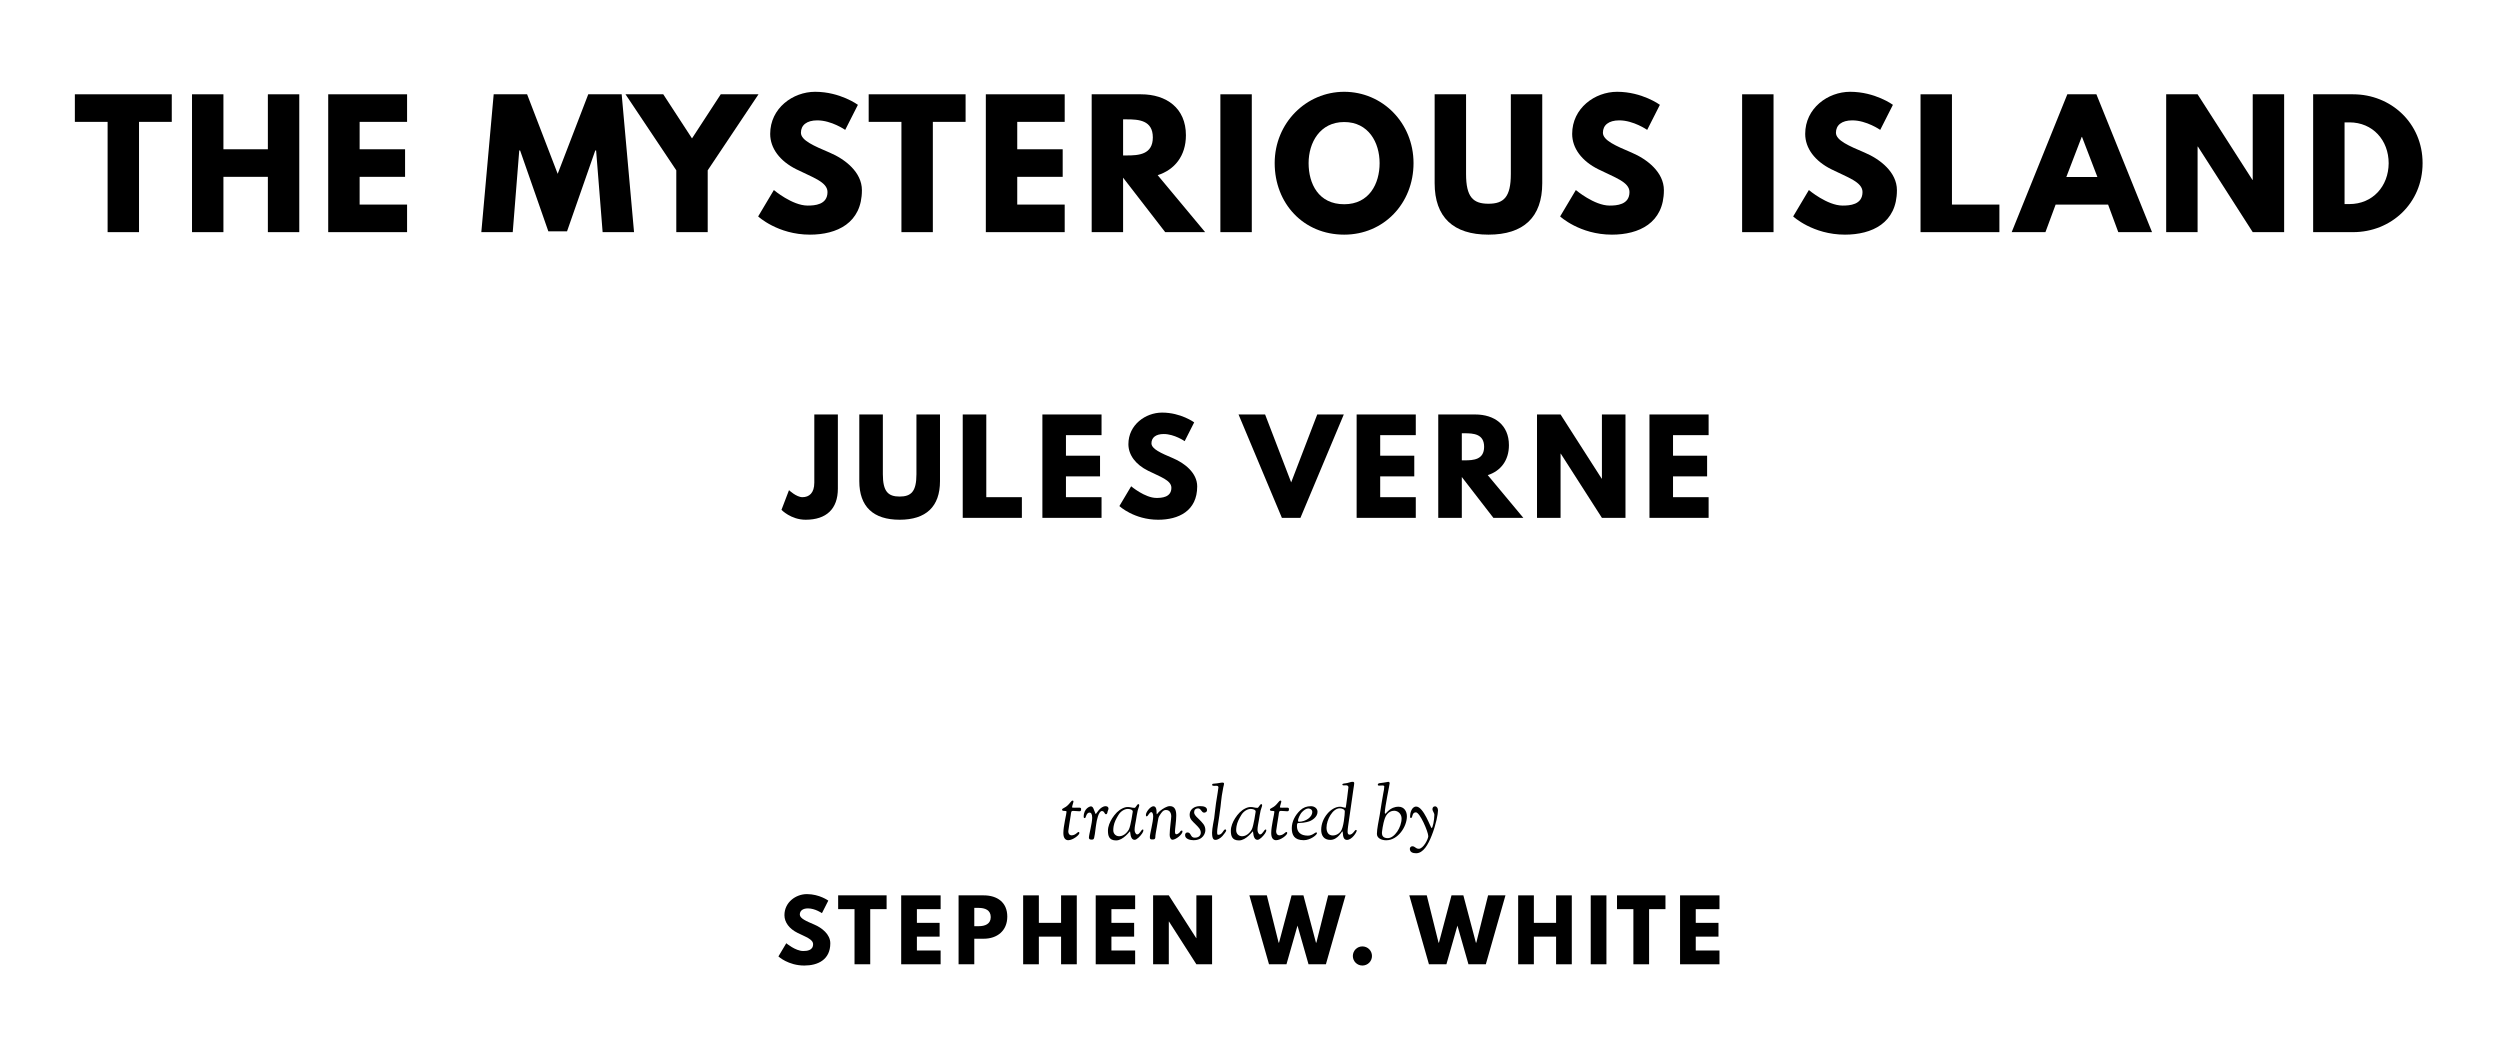
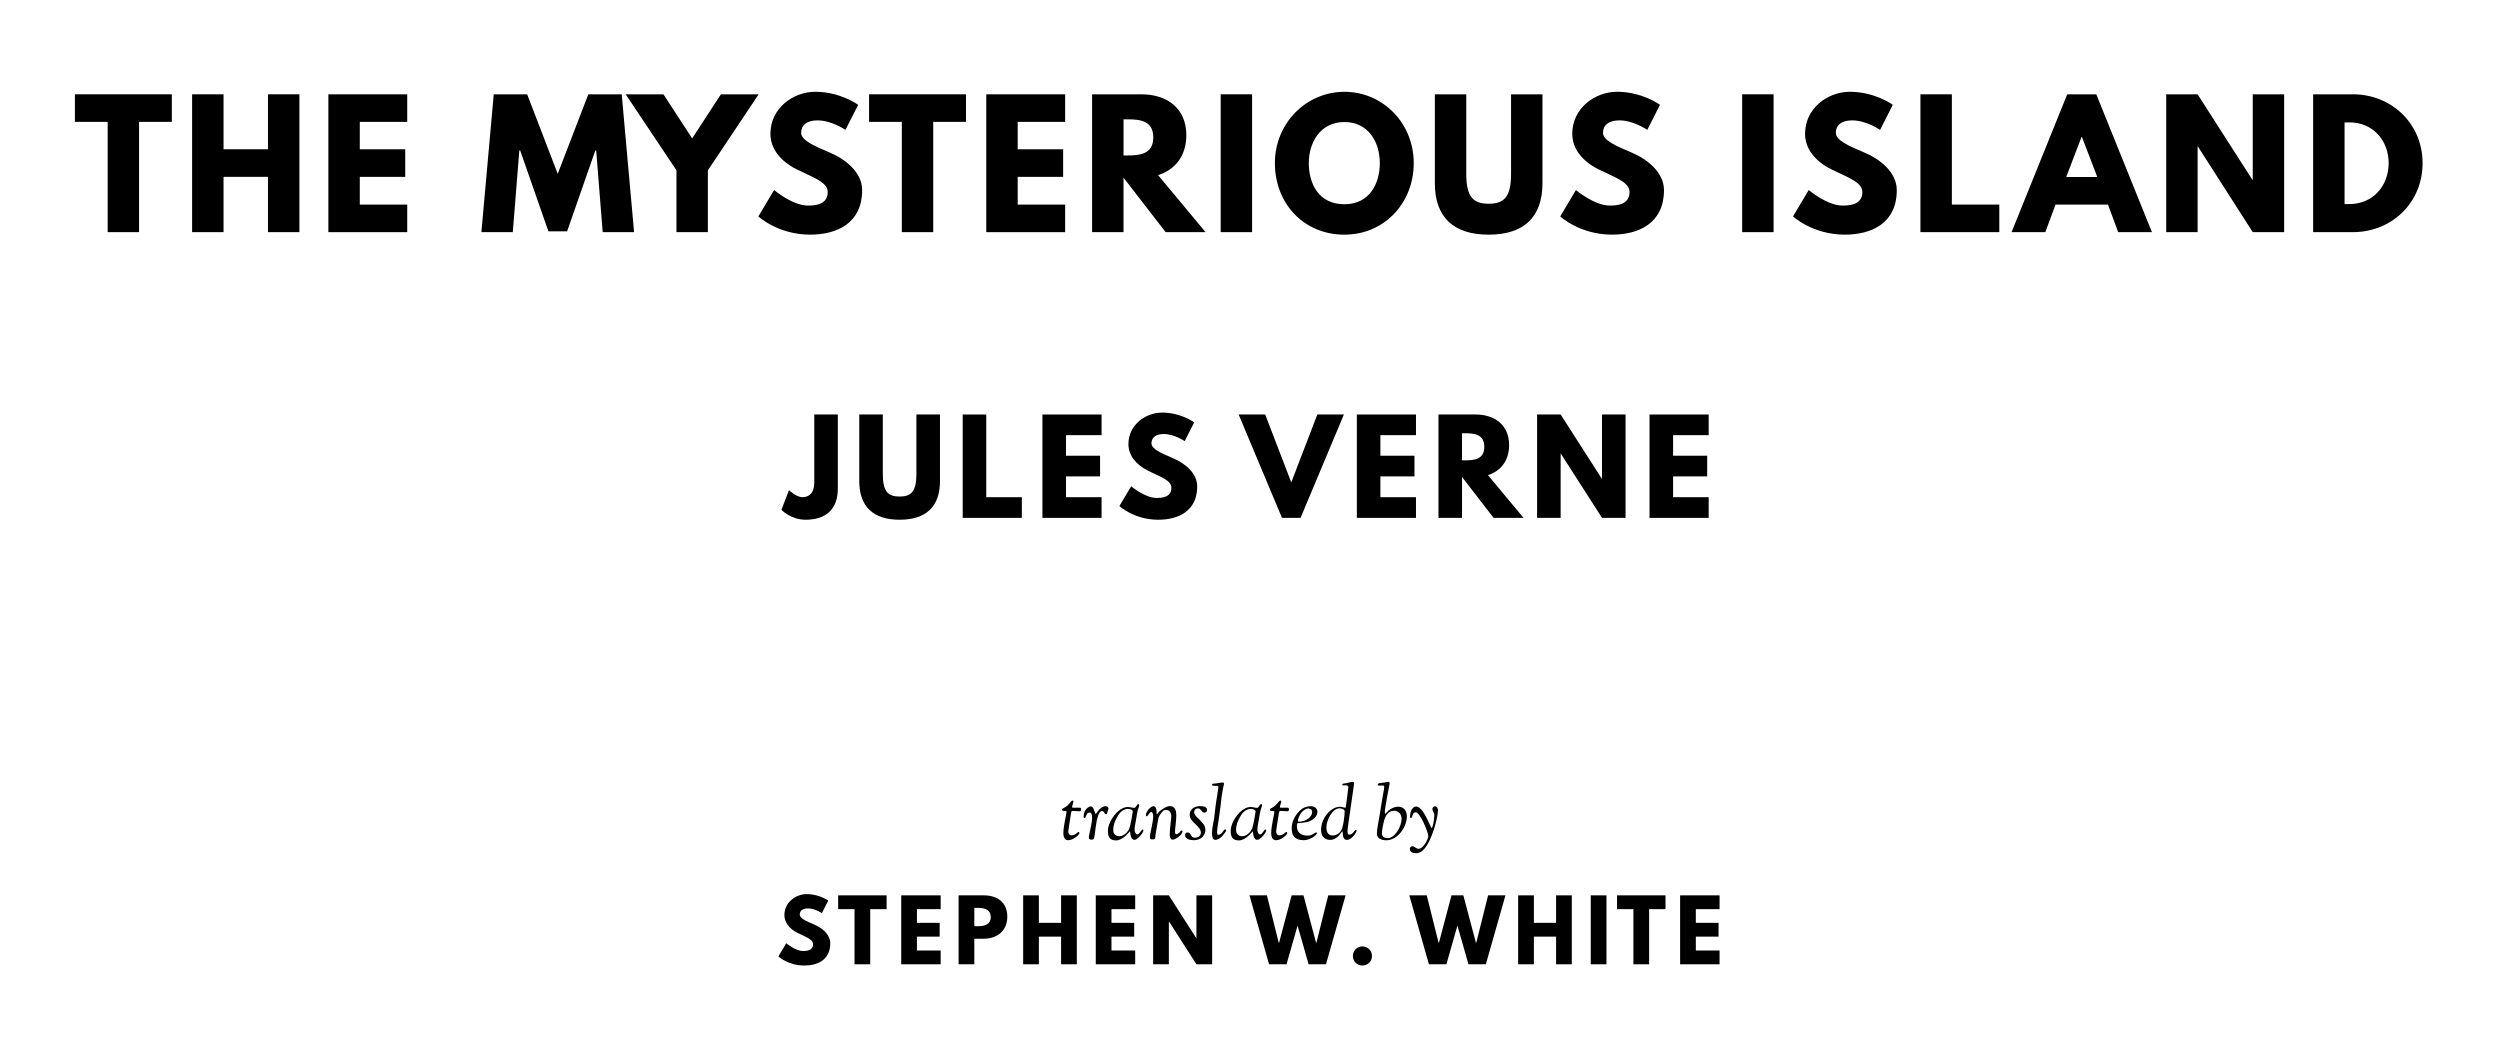
<svg xmlns="http://www.w3.org/2000/svg" version="1.1" viewBox="0 0 1400 590">
  <g aria-label="THE MYSTERIOUS ISLAND">
-     <path d="M 41.922,68.246 H 60.261 V 130 H 77.852 V 68.246 H 96.191 V 52.807 H 41.922 Z" />
-     <path d="m 125.116,99.029 h 24.889 V 130 h 17.591 V 52.807 H 150.005 V 83.591 H 125.116 V 52.807 H 107.526 V 130 h 17.591 z" />
-     <path d="M 227.961,52.807 H 183.798 V 130 h 44.164 v -15.439 h -26.573 V 99.029 h 25.45 V 83.591 h -25.45 V 68.246 h 26.573 z" />
-     <path d="m 337.471,130 h 17.591 L 348.138,52.807 H 329.425 L 312.302,97.345 295.179,52.807 H 276.466 L 269.542,130 h 17.591 l 3.649,-45.754 h 0.468 l 15.813,45.287 h 10.48 l 15.813,-45.287 h 0.468 z" />
-     <path d="m 350.281,52.807 28.444,42.573 V 130 h 17.591 V 95.38 l 28.444,-42.573 h -21.146 L 387.521,77.509 371.428,52.807 Z" />
-     <path d="m 456.474,51.404 c -12.444,0 -25.17,9.17 -25.17,23.579 0,8.047 5.427,15.251 14.69,19.836 9.17,4.585 17.404,7.111 17.404,12.725 0,7.205 -7.298,7.579 -11.135,7.579 -8.608,0 -18.901,-8.702 -18.901,-8.702 l -8.795,14.784 c 0,0 10.947,10.199 29.006,10.199 15.064,0 29.099,-6.456 29.099,-24.889 0,-10.105 -9.45,-17.404 -18.058,-21.053 -8.795,-3.743 -16.094,-6.83 -16.094,-11.135 0,-4.211 3.181,-6.924 9.17,-6.924 7.953,0 15.626,5.333 15.626,5.333 l 7.111,-14.035 c 0,0 -9.918,-7.298 -23.953,-7.298 z" />
-     <path d="m 486.461,68.246 h 18.339 V 130 h 17.591 V 68.246 h 18.339 V 52.807 h -54.269 z" />
-     <path d="M 596.229,52.807 H 552.065 V 130 h 44.164 v -15.439 h -26.573 V 99.029 h 25.45 V 83.591 h -25.45 V 68.246 h 26.573 z" />
-     <path d="M 611.341,52.807 V 130 h 17.591 V 99.497 L 652.511,130 h 22.363 l -26.573,-31.906 c 9.45,-2.994 15.813,-10.76 15.813,-22.363 0,-15.158 -10.854,-22.924 -25.17,-22.924 z m 17.591,34.246 V 66.842 h 2.058 c 6.643,0 14.596,0.468 14.596,10.105 0,9.637 -7.953,10.105 -14.596,10.105 z" />
-     <path d="M 701.001,52.807 H 683.41 V 130 h 17.591 z" />
-     <path d="m 713.822,91.357 c 0,22.55 16.094,40.047 38.924,40.047 22.175,0 38.83,-17.497 38.83,-40.047 0,-22.55 -17.404,-39.953 -38.83,-39.953 -21.24,0 -38.924,17.404 -38.924,39.953 z m 18.994,0 c 0,-11.509 6.363,-23.018 19.93,-23.018 13.661,0 19.836,11.509 19.836,23.018 0,11.509 -5.801,23.018 -19.836,23.018 -14.409,0 -19.93,-11.509 -19.93,-23.018 z" />
-     <path d="m 863.66,52.807 h -17.591 v 44.632 c 0,12.912 -3.93,16.655 -12.538,16.655 -8.608,0 -12.538,-3.743 -12.538,-16.655 v -44.632 h -17.591 v 49.778 c 0,19.088 10.48,28.819 30.129,28.819 19.649,0 30.129,-9.731 30.129,-28.819 z" />
-     <path d="m 905.583,51.404 c -12.444,0 -25.17,9.17 -25.17,23.579 0,8.047 5.427,15.251 14.69,19.836 9.17,4.585 17.404,7.111 17.404,12.725 0,7.205 -7.298,7.579 -11.134,7.579 -8.608,0 -18.901,-8.702 -18.901,-8.702 l -8.795,14.784 c 0,0 10.947,10.199 29.006,10.199 15.064,0 29.099,-6.456 29.099,-24.889 0,-10.105 -9.45,-17.404 -18.058,-21.053 -8.795,-3.743 -16.094,-6.83 -16.094,-11.135 0,-4.211 3.181,-6.924 9.17,-6.924 7.953,0 15.626,5.333 15.626,5.333 l 7.111,-14.035 c 0,0 -9.918,-7.298 -23.953,-7.298 z" />
-     <path d="M 993.179,52.807 H 975.588 V 130 h 17.591 z" />
-     <path d="m 1036.08,51.404 c -12.444,0 -25.17,9.17 -25.17,23.579 0,8.047 5.427,15.251 14.69,19.836 9.17,4.585 17.404,7.111 17.404,12.725 0,7.205 -7.298,7.579 -11.134,7.579 -8.608,0 -18.901,-8.702 -18.901,-8.702 l -8.795,14.784 c 0,0 10.947,10.199 29.006,10.199 15.064,0 29.099,-6.456 29.099,-24.889 0,-10.105 -9.45,-17.404 -18.058,-21.053 -8.795,-3.743 -16.093,-6.83 -16.093,-11.135 0,-4.211 3.181,-6.924 9.17,-6.924 7.953,0 15.626,5.333 15.626,5.333 l 7.111,-14.035 c 0,0 -9.918,-7.298 -23.953,-7.298 z" />
-     <path d="m 1093.091,52.807 h -17.591 V 130 h 44.164 v -15.439 h -26.573 z" />
-     <path d="M 1173.982,52.807 H 1157.701 L 1126.543,130 h 18.901 l 5.708,-15.439 h 29.38 L 1186.239,130 h 18.901 z m 0.561,46.316 h -17.404 l 8.608,-22.456 h 0.187 z" />
-     <path d="m 1230.65,82.094 h 0.187 L 1261.527,130 h 17.591 V 52.807 h -17.591 v 47.906 h -0.187 l -30.69,-47.906 h -17.591 V 130 h 17.591 z" />
-     <path d="M 1295.362,52.807 V 130 h 22.363 c 21.24,0 38.924,-16.094 38.924,-38.643 0,-22.456 -17.778,-38.55 -38.924,-38.55 z m 17.591,61.474 V 68.526 h 2.713 c 13.1,0 21.988,10.012 21.988,22.924 -0.094,12.912 -8.982,22.83 -21.988,22.83 z" />
+     <path d="M41.95,68.25l0.00-15.44l54.27,0.00l0.00,15.44l-18.34,0.00l0.00,61.75l-17.59,0.00l0.00-61.75l-18.34,0.00z" />
+     <path d="M125.18,99.03l0.00,30.97l-17.59,0.00l0.00-77.19l17.59,0.00l0.00,30.78l24.89,0.00l0.00-30.78l17.59,0.00l0.00,77.19l-17.59,0.00l0.00-30.97l-24.89,0.00z" />
+     <path d="M228.05,52.81l0.00,15.44l-26.57,0.00l0.00,15.35l25.45,0.00l0.00,15.44l-25.45,0.00l0.00,15.53l26.57,0.00l0.00,15.44l-44.16,0.00l0.00-77.19l44.16,0.00z" />
+     <path d="M337.51,130.00l-3.65-45.75l-0.47,0.00l-15.81,45.29l-10.48,0.00l-15.81-45.29l-0.47,0.00l-3.65,45.75l-17.59,0.00l6.92-77.19l18.71,0.00l17.12,44.54l17.12-44.54l18.71,0.00l6.92,77.19l-17.59,0.00z" />
+     <path d="M350.37,52.81l21.15,0.00l16.09,24.70l16.09-24.70l21.15,0.00l-28.44,42.57l0.00,34.62l-17.59,0.00l0.00-34.62z" />
+     <path d="M456.61,51.40c14.04,0.00,23.95,7.30,23.95,7.30l-7.11,14.04s-7.67-5.33-15.63-5.33c-5.99,0.00-9.17,2.71-9.17,6.92c0.00,4.30,7.30,7.39,16.09,11.13c8.61,3.65,18.06,10.95,18.06,21.05c0.00,18.43-14.04,24.89-29.10,24.89c-18.06,0.00-29.01-10.20-29.01-10.20l8.80-14.78s10.29,8.70,18.90,8.70c3.84,0.00,11.13-0.37,11.13-7.58c0.00-5.61-8.23-8.14-17.40-12.73c-9.26-4.58-14.69-11.79-14.69-19.84c0.00-14.41,12.73-23.58,25.17-23.58z" />
+     <path d="M486.68,68.25l0.00-15.44l54.27,0.00l0.00,15.44l-18.34,0.00l0.00,61.75l-17.59,0.00l0.00-61.75l-18.34,0.00z" />
+     <path d="M596.48,52.81l0.00,15.44l-26.57,0.00l0.00,15.35l25.45,0.00l0.00,15.44l-25.45,0.00l0.00,15.53l26.57,0.00l0.00,15.44l-44.16,0.00l0.00-77.19l44.16,0.00z" />
+     <path d="M611.58,52.81l27.60,0.00c14.32,0.00,25.17,7.77,25.17,22.92c0.00,11.60-6.36,19.37-15.81,22.36l26.57,31.91l-22.36,0.00l-23.58-30.50l0.00,30.50l-17.59,0.00l0.00-77.19z  M629.18,87.05l2.06,0.00c6.64,0.00,14.60-0.47,14.60-10.11s-7.95-10.11-14.60-10.11l-2.06,0.00l0.00,20.21z" />
+     <path d="M701.17,52.81l0.00,77.19l-17.59,0.00l0.00-77.19l17.59,0.00z" />
+     <path d="M713.94,91.36c0.00-22.55,17.68-39.95,38.92-39.95c21.43,0.00,38.83,17.40,38.83,39.95s-16.65,40.05-38.83,40.05c-22.83,0.00-38.92-17.50-38.92-40.05z  M732.93,91.36c0.00,11.51,5.52,23.02,19.93,23.02c14.04,0.00,19.84-11.51,19.84-23.02s-6.18-23.02-19.84-23.02c-13.57,0.00-19.93,11.51-19.93,23.02z" />
+     <path d="M863.78,52.81l0.00,49.78c0.00,19.09-10.48,28.82-30.13,28.82s-30.13-9.73-30.13-28.82l0.00-49.78l17.59,0.00l0.00,44.63c0.00,12.91,3.93,16.65,12.54,16.65s12.54-3.74,12.54-16.65l0.00-44.63l17.59,0.00z" />
+     <path d="M905.64,51.40c14.04,0.00,23.95,7.30,23.95,7.30l-7.11,14.04s-7.67-5.33-15.63-5.33c-5.99,0.00-9.17,2.71-9.17,6.92c0.00,4.30,7.30,7.39,16.09,11.13c8.61,3.65,18.06,10.95,18.06,21.05c0.00,18.43-14.04,24.89-29.10,24.89c-18.06,0.00-29.01-10.20-29.01-10.20l8.80-14.78s10.29,8.70,18.90,8.70c3.84,0.00,11.13-0.37,11.13-7.58c0.00-5.61-8.23-8.14-17.40-12.73c-9.26-4.58-14.69-11.79-14.69-19.84c0.00-14.41,12.73-23.58,25.17-23.58z" />
+     <path d="M993.21,52.81l0.00,77.19l-17.59,0.00l0.00-77.19l17.59,0.00z" />
+     <path d="M1036.01,51.40c14.04,0.00,23.95,7.30,23.95,7.30l-7.11,14.04s-7.67-5.33-15.63-5.33c-5.99,0.00-9.17,2.71-9.17,6.92c0.00,4.30,7.30,7.39,16.09,11.13c8.61,3.65,18.06,10.95,18.06,21.05c0.00,18.43-14.04,24.89-29.10,24.89c-18.06,0.00-29.01-10.20-29.01-10.20l8.80-14.78s10.29,8.70,18.90,8.70c3.84,0.00,11.13-0.37,11.13-7.58c0.00-5.61-8.23-8.14-17.40-12.73c-9.26-4.58-14.69-11.79-14.69-19.84c0.00-14.41,12.73-23.58,25.17-23.58z" />
+     <path d="M1093.04,52.81l0.00,61.75l26.57,0.00l0.00,15.44l-44.16,0.00l0.00-77.19l17.59,0.00z" />
+     <path d="M1173.92,52.81l31.16,77.19l-18.90,0.00l-5.71-15.44l-29.38,0.00l-5.71,15.44l-18.90,0.00l31.16-77.19l16.28,0.00z  M1174.48,99.12l-8.61-22.46l-0.19,0.00l-8.61,22.46l17.40,0.00z" />
+     <path d="M1230.66,82.09l0.00,47.91l-17.59,0.00l0.00-77.19l17.59,0.00l30.69,47.91l0.19,0.00l0.00-47.91l17.59,0.00l0.00,77.19l-17.59,0.00l-30.69-47.91l-0.19,0.00z" />
+     <path d="M1295.36,52.81l22.36,0.00c21.15,0.00,38.92,16.09,38.92,38.55c0.00,22.55-17.68,38.64-38.92,38.64l-22.36,0.00l0.00-77.19z  M1312.95,114.28l2.71,0.00c13.01,0.00,21.89-9.92,21.99-22.83c0.00-12.91-8.89-22.92-21.99-22.92l-2.71,0.00l0.00,45.75z" />
  </g>
  <g aria-label="JULES VERNE">
-     <path d="m 469.206,232.105 h -13.193 v 38.175 c 0,5.825 -2.877,8.14 -6.667,8.14 -3.368,0 -7.509,-3.93 -7.509,-3.93 l -4.211,11.018 c 0,0 5.263,5.544 13.544,5.544 11.579,0 18.035,-6.035 18.035,-17.404 z" />
-     <path d="m 526.399,232.105 h -13.193 v 33.474 c 0,9.684 -2.947,12.491 -9.404,12.491 -6.456,0 -9.403,-2.807 -9.403,-12.491 v -33.474 h -13.193 v 37.333 c 0,14.316 7.86,21.614 22.596,21.614 14.737,0 22.596,-7.298 22.596,-21.614 z" />
-     <path d="M 552.321,232.105 H 539.128 V 290 h 33.123 v -11.579 h -19.93 z" />
-     <path d="m 616.862,232.105 h -33.123 V 290 h 33.123 v -11.579 h -19.93 v -11.649 h 19.088 v -11.579 h -19.088 v -11.509 h 19.93 z" />
-     <path d="m 650.78,231.053 c -9.333,0 -18.877,6.877 -18.877,17.684 0,6.035 4.07,11.439 11.018,14.877 6.877,3.439 13.053,5.333 13.053,9.544 0,5.404 -5.474,5.684 -8.351,5.684 -6.456,0 -14.175,-6.526 -14.175,-6.526 l -6.596,11.088 c 0,0 8.211,7.649 21.754,7.649 11.298,0 21.825,-4.842 21.825,-18.667 0,-7.579 -7.088,-13.053 -13.544,-15.789 -6.596,-2.807 -12.07,-5.123 -12.07,-8.351 0,-3.158 2.386,-5.193 6.877,-5.193 5.965,0 11.719,4 11.719,4 l 5.333,-10.526 c 0,0 -7.439,-5.474 -17.965,-5.474 z" />
-     <path d="m 717.859,290 h 10.386 l 24.281,-57.895 h -14.877 l -14.596,38.035 -14.596,-38.035 h -14.877 z" />
-     <path d="M 792.838,232.105 H 759.715 V 290 h 33.123 v -11.579 h -19.93 v -11.649 h 19.088 v -11.579 h -19.088 v -11.509 h 19.93 z" />
-     <path d="M 805.422,232.105 V 290 h 13.193 V 267.123 L 836.299,290 h 16.772 l -19.93,-23.93 c 7.088,-2.246 11.86,-8.07 11.86,-16.772 0,-11.368 -8.14,-17.193 -18.877,-17.193 z m 13.193,25.684 v -15.158 h 1.544 c 4.982,0 10.947,0.351 10.947,7.579 0,7.228 -5.965,7.579 -10.947,7.579 z" />
-     <path d="M 873.917,254.07 H 874.057 L 897.075,290 h 13.193 v -57.895 h -13.193 v 35.93 H 896.934 L 873.917,232.105 H 860.724 V 290 h 13.193 z" />
-     <path d="M 956.823,232.105 H 923.701 V 290 h 33.123 v -11.579 h -19.93 v -11.649 h 19.088 v -11.579 h -19.088 v -11.509 h 19.93 z" />
+     <path d="M469.18,232.11l0.00,41.54c0.00,11.37-6.46,17.40-18.04,17.40c-8.28,0.00-13.54-5.54-13.54-5.54l4.21-11.02s4.14,3.93,7.51,3.93c3.79,0.00,6.67-2.32,6.67-8.14l0.00-38.18l13.19,0.00z" />
+     <path d="M526.39,232.11l0.00,37.33c0.00,14.32-7.86,21.61-22.60,21.61s-22.60-7.30-22.60-21.61l0.00-37.33l13.19,0.00l0.00,33.47c0.00,9.68,2.95,12.49,9.40,12.49s9.40-2.81,9.40-12.49l0.00-33.47l13.19,0.00z" />
+     <path d="M552.30,232.11l0.00,46.32l19.93,0.00l0.00,11.58l-33.12,0.00l0.00-57.89l13.19,0.00z" />
+     <path d="M616.88,232.11l0.00,11.58l-19.93,0.00l0.00,11.51l19.09,0.00l0.00,11.58l-19.09,0.00l0.00,11.65l19.93,0.00l0.00,11.58l-33.12,0.00l0.00-57.89l33.12,0.00z" />
+     <path d="M650.79,231.05c10.53,0.00,17.96,5.47,17.96,5.47l-5.33,10.53s-5.75-4.00-11.72-4.00c-4.49,0.00-6.88,2.04-6.88,5.19c0.00,3.23,5.47,5.54,12.07,8.35c6.46,2.74,13.54,8.21,13.54,15.79c0.00,13.82-10.53,18.67-21.82,18.67c-13.54,0.00-21.75-7.65-21.75-7.65l6.60-11.09s7.72,6.53,14.18,6.53c2.88,0.00,8.35-0.28,8.35-5.68c0.00-4.21-6.18-6.11-13.05-9.54c-6.95-3.44-11.02-8.84-11.02-14.88c0.00-10.81,9.54-17.68,18.88-17.68z" />
+     <path d="M717.91,290.00l-24.28-57.89l14.88,0.00l14.60,38.04l14.60-38.04l14.88,0.00l-24.28,57.89l-10.39,0.00z" />
+     <path d="M792.95,232.11l0.00,11.58l-19.93,0.00l0.00,11.51l19.09,0.00l0.00,11.58l-19.09,0.00l0.00,11.65l19.93,0.00l0.00,11.58l-33.12,0.00l0.00-57.89l33.12,0.00z" />
+     <path d="M805.53,232.11l20.70,0.00c10.74,0.00,18.88,5.82,18.88,17.19c0.00,8.70-4.77,14.53-11.86,16.77l19.93,23.93l-16.77,0.00l-17.68-22.88l0.00,22.88l-13.19,0.00l0.00-57.89z  M818.72,257.79l1.54,0.00c4.98,0.00,10.95-0.35,10.95-7.58s-5.96-7.58-10.95-7.58l-1.54,0.00l0.00,15.16z" />
+     <path d="M873.96,254.07l0.00,35.93l-13.19,0.00l0.00-57.89l13.19,0.00l23.02,35.93l0.14,0.00l0.00-35.93l13.19,0.00l0.00,57.89l-13.19,0.00l-23.02-35.93l-0.14,0.00z" />
+     <path d="M956.86,232.11l0.00,11.58l-19.93,0.00l0.00,11.51l19.09,0.00l0.00,11.58l-19.09,0.00l0.00,11.65l19.93,0.00l0.00,11.58l-33.12,0.00l0.00-57.89l33.12,0.00z" />
  </g>
  <g aria-label="translated by">
-     <path d="m 594.755,453.422 c 0,1.19 2.508,0.255 2.508,1.148 0,1.148 -1.785,8.034 -1.785,11.945 0,3.316 1.573,3.996 2.721,3.996 2.635,0 6.249,-2.891 6.249,-3.996 0,-0.595 -0.34,-0.595 -0.468,-0.595 -0.68,0 -1.658,1.87 -3.996,1.87 -0.17,0 -1.743,-0.085 -1.743,-2.338 0,-0.68 0.978,-6.206 1.36,-8.842 0.255,-1.743 0.128,-2.508 1.36,-2.508 0.935,0 2.763,0.213 3.443,0.213 0.765,0 1.02,-0.255 1.02,-1.233 0,-0.51 -0.213,-0.808 -1.105,-0.808 -0.468,0 -0.808,0.043 -2.465,0.043 -1.403,0 -1.488,-0.043 -1.488,-0.298 0,-0.638 0.765,-2.635 0.765,-3.188 0,-0.383 -0.213,-0.51 -0.425,-0.51 -0.68,0 -0.765,0.553 -2.465,2.338 -1.87,1.955 -3.486,1.913 -3.486,2.763 z" />
-     <path d="m 606.863,457.418 c 0,0.595 0.34,0.723 0.51,0.723 0.213,0 0.34,-0.128 0.468,-0.255 0.255,-0.298 0.595,-2.848 2.338,-2.848 0.765,0 1.445,0.765 1.445,2.891 0,3.188 -1.828,9.437 -1.828,11.137 0,1.02 0.85,1.105 1.275,1.105 h 0.213 c 1.53,0 1.445,0 2.38,-7.226 l 0.213,-1.403 c 0.213,-1.785 1.275,-7.354 3.188,-7.354 1.53,0 1.36,1.785 2.295,1.785 0.765,0 0.85,-1.318 0.935,-1.615 0.128,-0.468 0.468,-1.02 0.468,-1.573 0,-0.595 -0.468,-1.318 -1.573,-1.318 -3.146,0 -5.271,4.378 -5.569,4.378 -0.085,0 -0.128,-0.043 -1.19,-2.806 -0.255,-0.68 -0.68,-1.488 -1.573,-1.488 -0.383,0 -3.996,1.02 -3.996,5.866 z" />
-     <path d="m 620.454,465.154 c 0,2.763 0.51,5.484 4.548,5.484 4.038,0 7.566,-5.101 7.779,-5.101 0.298,0 -0.085,4.761 2.635,4.761 1.148,0 3.061,-1.955 4.123,-3.486 0.553,-0.765 0.765,-1.403 0.765,-1.828 0,-0.17 -0.043,-0.468 -0.383,-0.468 -0.808,0 -1.7,2.763 -3.103,2.763 -0.808,0 -1.445,-1.403 -1.445,-2.508 0,-1.615 0.425,-3.571 0.765,-5.441 0.34,-1.913 0.595,-3.868 0.978,-5.441 0.298,-1.233 0.85,-2.253 0.85,-2.933 0,-0.468 -0.213,-0.638 -0.468,-0.638 -0.85,0 -1.36,2.083 -2.21,2.083 -1.403,0 -2.295,-0.468 -3.613,-0.468 -1.105,0 -1.955,0.213 -3.103,0.765 -2.253,1.063 -4.208,3.103 -5.739,5.526 -1.318,2.125 -2.38,4.548 -2.38,6.929 z m 2.976,-0.255 c 0,-0.765 0.085,-1.53 0.213,-2.295 0.383,-2.21 1.403,-4.123 2.635,-6.164 1.275,-2.168 3.528,-3.443 5.271,-3.443 0.893,0 2.806,0.298 2.806,1.488 0,0.128 -1.148,7.949 -2.168,9.989 -0.383,0.765 -2.38,3.826 -5.441,3.826 -1.785,0 -3.316,-1.275 -3.316,-3.401 z" />
-     <path d="m 641.7,456.355 c 0,0.468 0.085,0.808 0.383,0.808 0.935,0 1.403,-2.38 2.721,-2.38 0.425,0 0.978,0.85 0.978,2.338 0,3.273 -1.87,9.862 -1.87,11.647 0,1.233 0.34,1.318 1.488,1.318 1.105,0 1.445,-0.17 1.573,-1.105 0.085,-0.595 -0.213,-0.085 0.85,-5.824 1.02,-5.484 0.51,-5.101 2.338,-7.694 0.978,-1.403 1.785,-1.87 2.763,-1.87 2.763,0 2.976,2.806 2.976,3.486 0,1.573 -0.893,7.269 -0.893,10.499 0,1.488 0.723,2.678 1.573,2.678 1.87,0 5.611,-2.976 5.611,-4.633 0,-0.255 -0.085,-0.51 -0.383,-0.51 -0.638,0 -0.808,0.51 -1.318,1.148 0,0 -0.978,0.935 -1.7,0.935 -0.468,0 -0.808,-0.34 -0.808,-1.53 0,-1.445 0.723,-5.951 0.723,-8.927 0,-2.678 -0.595,-5.313 -3.571,-5.313 -1.785,0 -4.038,1.53 -5.186,2.423 -1.573,1.19 -1.87,2.125 -2.125,2.125 -0.383,0 0.51,-4.463 -1.955,-4.463 -1.615,0 -4.166,3.188 -4.166,4.846 z" />
-     <path d="m 663.651,467.705 c 0,2.253 3.061,2.806 4.718,2.806 5.441,0 6.631,-4.038 6.631,-5.569 0,-2.848 -1.615,-4.038 -2.933,-5.526 -1.02,-1.105 -3.358,-2.848 -3.358,-4.463 0,-1.275 0.638,-2.253 2.253,-2.253 1.658,0 1.828,2.38 3.358,2.38 0.213,0 1.615,-0.128 1.615,-1.445 0,-1.658 -1.658,-2.21 -3.953,-2.21 -3.316,0 -5.781,1.955 -5.781,4.803 0,2.55 1.615,3.656 3.316,5.399 1.53,1.53 2.933,2.763 2.933,4.761 0,0.51 -0.298,2.721 -3.401,2.721 -2.593,0 -1.87,-2.933 -4.038,-2.933 -0.51,0 -1.36,0.213 -1.36,1.53 z" />
-     <path d="m 678.75,466.344 c 0,3.996 1.233,3.996 2.083,3.996 0.808,0 2.593,-0.85 3.698,-2.125 1.02,-1.19 2.125,-2.635 2.125,-3.061 0,-0.425 -0.213,-0.68 -0.51,-0.68 -1.105,0 -1.53,3.018 -3.868,3.018 -0.553,0 -0.68,-0.213 -0.68,-1.658 0,-1.445 0.51,-4.123 1.233,-9.139 1.36,-9.139 0.638,-7.566 2.21,-15.813 0.128,-0.808 0.425,-1.36 0.425,-1.955 0,-0.425 -0.213,-0.68 -0.893,-0.68 -1.105,0 -2.04,0.425 -5.143,0.638 -0.553,0.043 -0.638,0.383 -0.638,0.595 0,0.468 0.383,0.595 1.233,0.595 0.51,0 0.595,-0.043 1.233,-0.043 0.638,0 1.063,0.34 1.063,0.85 0,0.51 -0.638,4.336 -1.36,8.927 -0.425,2.721 -0.638,5.739 -1.02,8.417 -0.085,0.68 -1.19,5.696 -1.19,8.119 z" />
-     <path d="m 689.28,465.154 c 0,2.763 0.51,5.484 4.548,5.484 4.038,0 7.566,-5.101 7.779,-5.101 0.298,0 -0.085,4.761 2.635,4.761 1.148,0 3.061,-1.955 4.123,-3.486 0.553,-0.765 0.765,-1.403 0.765,-1.828 0,-0.17 -0.043,-0.468 -0.383,-0.468 -0.808,0 -1.7,2.763 -3.103,2.763 -0.808,0 -1.445,-1.403 -1.445,-2.508 0,-1.615 0.425,-3.571 0.765,-5.441 0.34,-1.913 0.595,-3.868 0.978,-5.441 0.298,-1.233 0.85,-2.253 0.85,-2.933 0,-0.468 -0.213,-0.638 -0.468,-0.638 -0.85,0 -1.36,2.083 -2.21,2.083 -1.403,0 -2.295,-0.468 -3.613,-0.468 -1.105,0 -1.955,0.213 -3.103,0.765 -2.253,1.063 -4.208,3.103 -5.739,5.526 -1.318,2.125 -2.38,4.548 -2.38,6.929 z m 2.976,-0.255 c 0,-0.765 0.085,-1.53 0.213,-2.295 0.383,-2.21 1.403,-4.123 2.635,-6.164 1.275,-2.168 3.528,-3.443 5.271,-3.443 0.893,0 2.806,0.298 2.806,1.488 0,0.128 -1.148,7.949 -2.168,9.989 -0.383,0.765 -2.38,3.826 -5.441,3.826 -1.785,0 -3.316,-1.275 -3.316,-3.401 z" />
-     <path d="m 711.154,453.422 c 0,1.19 2.508,0.255 2.508,1.148 0,1.148 -1.785,8.034 -1.785,11.945 0,3.316 1.573,3.996 2.721,3.996 2.635,0 6.249,-2.891 6.249,-3.996 0,-0.595 -0.34,-0.595 -0.468,-0.595 -0.68,0 -1.658,1.87 -3.996,1.87 -0.17,0 -1.743,-0.085 -1.743,-2.338 0,-0.68 0.978,-6.206 1.36,-8.842 0.255,-1.743 0.128,-2.508 1.36,-2.508 0.935,0 2.763,0.213 3.443,0.213 0.765,0 1.02,-0.255 1.02,-1.233 0,-0.51 -0.213,-0.808 -1.105,-0.808 -0.468,0 -0.808,0.043 -2.465,0.043 -1.403,0 -1.488,-0.043 -1.488,-0.298 0,-0.638 0.765,-2.635 0.765,-3.188 0,-0.383 -0.213,-0.51 -0.425,-0.51 -0.68,0 -0.765,0.553 -2.465,2.338 -1.87,1.955 -3.486,1.913 -3.486,2.763 z" />
-     <path d="m 723.403,463.751 c 0,3.783 1.318,6.759 6.716,6.759 3.698,0 7.396,-2.976 7.396,-3.953 0,-0.255 -0.17,-0.425 -0.51,-0.425 -0.468,0 -2.168,1.828 -4.591,1.828 -4.208,0 -6.121,-2.125 -6.121,-5.314 0,-1.105 0.128,-1.743 0.723,-1.743 3.996,-0.043 6.291,-0.978 6.674,-1.148 0.808,-0.34 4.123,-2.083 4.123,-5.143 0,-1.87 -1.7,-3.146 -3.698,-3.146 -2.38,0 -4.336,0.765 -5.909,2.253 -2.933,2.721 -4.803,6.376 -4.803,10.032 z m 3.486,-4.421 c 0,-0.553 0.978,-3.273 2.253,-4.591 1.105,-1.148 2.423,-1.998 3.486,-1.998 0.723,0 2.253,0.383 2.253,1.998 0,2.678 -3.486,5.441 -7.609,5.441 -0.298,0 -0.383,-0.553 -0.383,-0.85 z" />
-     <path d="m 739.868,464.687 c 0,3.188 1.488,5.654 5.101,5.654 4.208,0 6.376,-4.761 6.759,-4.761 0.595,0 -0.383,4.761 2.593,4.761 2.763,0 5.441,-4.293 5.441,-5.186 0,-0.17 -0.128,-0.383 -0.468,-0.383 -0.68,0 -1.658,2.635 -3.528,2.635 -0.978,0 -1.105,-0.893 -1.105,-1.828 0,-1.275 0.425,-3.953 0.893,-7.184 2.38,-17.386 2.806,-18.746 2.806,-19.851 0,-0.383 -0.298,-0.723 -0.68,-0.723 -1.148,0 -0.893,0.085 -3.273,0.68 -1.19,0.298 -2.678,0.128 -2.678,0.85 0,0.298 0.255,0.468 0.68,0.468 0.043,0 1.02,-0.043 1.488,-0.043 0.638,0 1.233,0.425 1.233,1.063 0,0.298 -1.403,11.477 -1.53,11.477 -1.19,0 -2.04,-0.553 -3.146,-0.553 -5.058,0 -10.584,6.334 -10.584,12.922 z m 2.976,-1.19 c 0,-4.463 3.486,-10.84 7.396,-10.84 1.148,0 2.848,0.553 2.848,1.7 0,1.7 -0.638,9.182 -2.338,11.307 -1.105,1.403 -2.763,2.21 -4.293,2.21 -2.593,0 -3.613,-1.913 -3.613,-4.378 z" />
-     <path d="m 771.07,466.982 c 0,2.465 2.678,3.571 5.186,3.571 6.589,0 11.605,-7.609 11.605,-13.39 0,-2.763 -1.488,-5.399 -4.676,-5.399 -4.888,0 -6.886,3.953 -7.481,3.953 -0.085,0 -0.213,-0.34 -0.213,-0.638 0,-3.061 2.721,-15.728 2.721,-16.493 0,-0.468 -0.34,-0.765 -0.808,-0.765 -0.255,0 -1.02,0.255 -2.678,0.468 -1.955,0.255 -3.146,0.213 -3.146,1.063 0,0.595 0.34,0.595 0.808,0.595 0.638,0 1.105,-0.085 1.743,-0.085 0.85,0 1.063,0.298 1.063,0.51 0,1.02 -0.255,2.508 -0.638,4.336 -0.638,3.146 -1.148,7.269 -1.913,11.69 -0.595,3.443 -1.573,7.864 -1.573,10.584 z m 2.806,-0.51 c 0,-0.425 0.468,-4.973 1.7,-8.332 1.36,-3.698 4.123,-4.123 5.143,-4.123 2.338,0 4.166,1.955 4.166,4.336 0,4.888 -3.911,11.01 -7.736,11.01 -2.635,0 -3.273,-1.445 -3.273,-2.891 z" />
-     <path d="m 789.506,475.313 c 0,1.955 1.7,2.508 3.528,2.508 3.996,0 6.716,-4.846 8.714,-9.904 2.508,-6.334 3.528,-12.2 3.528,-14.113 0,-1.318 -0.723,-2.253 -1.658,-2.253 -1.02,0 -1.445,0.808 -1.445,1.573 0,1.148 1.063,1.998 1.063,3.231 0,2.848 -0.935,7.396 -1.53,7.396 -0.468,0 -4.506,-12.072 -8.629,-12.072 -2.593,0 -3.443,3.698 -3.443,5.484 0,0.723 0.17,0.935 0.425,0.935 1.275,0 0.383,-3.188 2.848,-3.188 2.253,0 6.929,10.967 6.929,13.348 0,1.615 -2.806,7.056 -5.271,7.056 -1.955,0 -1.998,-1.403 -3.698,-1.403 -0.723,0 -1.36,0.68 -1.36,1.403 z" />
+     <path d="M594.73,453.42c0.00-0.85,1.62-0.81,3.49-2.76c1.70-1.79,1.79-2.34,2.47-2.34c0.21,0.00,0.43,0.13,0.43,0.51c0.00,0.55-0.77,2.55-0.77,3.19c0.00,0.26,0.09,0.30,1.49,0.30c1.66,0.00,2.00-0.04,2.47-0.04c0.89,0.00,1.11,0.30,1.11,0.81c0.00,0.98-0.26,1.23-1.02,1.23c-0.68,0.00-2.51-0.21-3.44-0.21c-1.23,0.00-1.11,0.77-1.36,2.51c-0.38,2.64-1.36,8.16-1.36,8.84c0.00,2.25,1.57,2.34,1.74,2.34c2.34,0.00,3.32-1.87,4.00-1.87c0.13,0.00,0.47,0.00,0.47,0.60c0.00,1.11-3.61,4.00-6.25,4.00c-1.15,0.00-2.72-0.68-2.72-4.00c0.00-3.91,1.79-10.80,1.79-11.94c0.00-0.89-2.51,0.04-2.51-1.15z" />
+     <path d="M606.84,457.42c0.00-4.85,3.61-5.87,4.00-5.87c0.89,0.00,1.32,0.81,1.57,1.49c1.06,2.76,1.11,2.81,1.19,2.81c0.30,0.00,2.42-4.38,5.57-4.38c1.11,0.00,1.57,0.72,1.57,1.32c0.00,0.55-0.34,1.11-0.47,1.57c-0.09,0.30-0.17,1.62-0.94,1.62c-0.94,0.00-0.77-1.79-2.30-1.79c-1.91,0.00-2.98,5.57-3.19,7.35l-0.21,1.40c-0.94,7.23-0.85,7.23-2.38,7.23l-0.21,0.00c-0.43,0.00-1.28-0.09-1.28-1.11c0.00-1.70,1.83-7.95,1.83-11.14c0.00-2.13-0.68-2.89-1.45-2.89c-1.74,0.00-2.08,2.55-2.34,2.85c-0.13,0.13-0.26,0.26-0.47,0.26c-0.17,0.00-0.51-0.13-0.51-0.72z" />
+     <path d="M620.45,465.15c0.00-2.38,1.06-4.80,2.38-6.93c1.53-2.42,3.49-4.46,5.74-5.53c1.15-0.55,2.00-0.77,3.10-0.77c1.32,0.00,2.21,0.47,3.61,0.47c0.85,0.00,1.36-2.08,2.21-2.08c0.26,0.00,0.47,0.17,0.47,0.64c0.00,0.68-0.55,1.70-0.85,2.93c-0.38,1.57-0.64,3.53-0.98,5.44c-0.34,1.87-0.77,3.83-0.77,5.44c0.00,1.11,0.64,2.51,1.45,2.51c1.40,0.00,2.30-2.76,3.10-2.76c0.34,0.00,0.38,0.30,0.38,0.47c0.00,0.43-0.21,1.06-0.77,1.83c-1.06,1.53-2.98,3.49-4.12,3.49c-2.72,0.00-2.34-4.76-2.64-4.76c-0.21,0.00-3.74,5.10-7.78,5.10s-4.55-2.72-4.55-5.48z  M623.42,464.90c0.00,2.13,1.53,3.40,3.32,3.40c3.06,0.00,5.06-3.06,5.44-3.83c1.02-2.04,2.17-9.86,2.17-9.99c0.00-1.19-1.91-1.49-2.81-1.49c-1.74,0.00-4.00,1.28-5.27,3.44c-1.23,2.04-2.25,3.95-2.64,6.16c-0.13,0.77-0.21,1.53-0.21,2.30z" />
+     <path d="M641.70,456.35c0.00-1.66,2.55-4.85,4.17-4.85c2.47,0.00,1.57,4.46,1.96,4.46c0.26,0.00,0.55-0.94,2.13-2.13c1.15-0.89,3.40-2.42,5.19-2.42c2.98,0.00,3.57,2.64,3.57,5.31c0.00,2.98-0.72,7.48-0.72,8.93c0.00,1.19,0.34,1.53,0.81,1.53c0.72,0.00,1.70-0.94,1.70-0.94c0.51-0.64,0.68-1.15,1.32-1.15c0.30,0.00,0.38,0.26,0.38,0.51c0.00,1.66-3.74,4.63-5.61,4.63c-0.85,0.00-1.57-1.19-1.57-2.68c0.00-3.23,0.89-8.93,0.89-10.50c0.00-0.68-0.21-3.49-2.98-3.49c-0.98,0.00-1.79,0.47-2.76,1.87c-1.83,2.59-1.32,2.21-2.34,7.69c-1.06,5.74-0.77,5.23-0.85,5.82c-0.13,0.94-0.47,1.11-1.57,1.11c-1.15,0.00-1.49-0.09-1.49-1.32c0.00-1.79,1.87-8.37,1.87-11.65c0.00-1.49-0.55-2.34-0.98-2.34c-1.32,0.00-1.79,2.38-2.72,2.38c-0.30,0.00-0.38-0.34-0.38-0.81z" />
+     <path d="M663.68,467.70c0.00-1.32,0.85-1.53,1.36-1.53c2.17,0.00,1.45,2.93,4.04,2.93c3.10,0.00,3.40-2.21,3.40-2.72c0.00-2.00-1.40-3.23-2.93-4.76c-1.70-1.74-3.32-2.85-3.32-5.40c0.00-2.85,2.47-4.80,5.78-4.80c2.30,0.00,3.95,0.55,3.95,2.21c0.00,1.32-1.40,1.45-1.62,1.45c-1.53,0.00-1.70-2.38-3.36-2.38c-1.62,0.00-2.25,0.98-2.25,2.25c0.00,1.62,2.34,3.36,3.36,4.46c1.32,1.49,2.93,2.68,2.93,5.53c0.00,1.53-1.19,5.57-6.63,5.57c-1.66,0.00-4.72-0.55-4.72-2.81z" />
+     <path d="M678.72,466.34c0.00-2.42,1.11-7.44,1.19-8.12c0.38-2.68,0.60-5.70,1.02-8.42c0.72-4.59,1.36-8.42,1.36-8.93s-0.43-0.85-1.06-0.85s-0.72,0.04-1.23,0.04c-0.85,0.00-1.23-0.13-1.23-0.60c0.00-0.21,0.09-0.55,0.64-0.60c3.10-0.21,4.04-0.64,5.14-0.64c0.68,0.00,0.89,0.26,0.89,0.68c0.00,0.60-0.30,1.15-0.43,1.96c-1.57,8.25-0.85,6.67-2.21,15.81c-0.72,5.02-1.23,7.69-1.23,9.14s0.13,1.66,0.68,1.66c2.34,0.00,2.76-3.02,3.87-3.02c0.30,0.00,0.51,0.26,0.51,0.68s-1.11,1.87-2.13,3.06c-1.11,1.28-2.89,2.13-3.70,2.13c-0.85,0.00-2.08,0.00-2.08-4.00z" />
+     <path d="M689.22,465.15c0.00-2.38,1.06-4.80,2.38-6.93c1.53-2.42,3.49-4.46,5.74-5.53c1.15-0.55,2.00-0.77,3.10-0.77c1.32,0.00,2.21,0.47,3.61,0.47c0.85,0.00,1.36-2.08,2.21-2.08c0.26,0.00,0.47,0.17,0.47,0.64c0.00,0.68-0.55,1.70-0.85,2.93c-0.38,1.57-0.64,3.53-0.98,5.44c-0.34,1.87-0.77,3.83-0.77,5.44c0.00,1.11,0.64,2.51,1.45,2.51c1.40,0.00,2.30-2.76,3.10-2.76c0.34,0.00,0.38,0.30,0.38,0.47c0.00,0.43-0.21,1.06-0.77,1.83c-1.06,1.53-2.98,3.49-4.12,3.49c-2.72,0.00-2.34-4.76-2.64-4.76c-0.21,0.00-3.74,5.10-7.78,5.10s-4.55-2.72-4.55-5.48z  M692.20,464.90c0.00,2.13,1.53,3.40,3.32,3.40c3.06,0.00,5.06-3.06,5.44-3.83c1.02-2.04,2.17-9.86,2.17-9.99c0.00-1.19-1.91-1.49-2.81-1.49c-1.74,0.00-4.00,1.28-5.27,3.44c-1.23,2.04-2.25,3.95-2.64,6.16c-0.13,0.77-0.21,1.53-0.21,2.30z" />
+     <path d="M711.12,453.42c0.00-0.85,1.62-0.81,3.49-2.76c1.70-1.79,1.79-2.34,2.47-2.34c0.21,0.00,0.43,0.13,0.43,0.51c0.00,0.55-0.77,2.55-0.77,3.19c0.00,0.26,0.09,0.30,1.49,0.30c1.66,0.00,2.00-0.04,2.47-0.04c0.89,0.00,1.11,0.30,1.11,0.81c0.00,0.98-0.26,1.23-1.02,1.23c-0.68,0.00-2.51-0.21-3.44-0.21c-1.23,0.00-1.11,0.77-1.36,2.51c-0.38,2.64-1.36,8.16-1.36,8.84c0.00,2.25,1.57,2.34,1.74,2.34c2.34,0.00,3.32-1.87,4.00-1.87c0.13,0.00,0.47,0.00,0.47,0.60c0.00,1.11-3.61,4.00-6.25,4.00c-1.15,0.00-2.72-0.68-2.72-4.00c0.00-3.91,1.79-10.80,1.79-11.94c0.00-0.89-2.51,0.04-2.51-1.15z" />
+     <path d="M723.36,463.75c0.00-3.66,1.87-7.31,4.80-10.03c1.57-1.49,3.53-2.25,5.91-2.25c2.00,0.00,3.70,1.28,3.70,3.15c0.00,3.06-3.32,4.80-4.12,5.14c-0.38,0.17-2.68,1.11-6.67,1.15c-0.60,0.00-0.72,0.64-0.72,1.74c0.00,3.19,1.91,5.31,6.12,5.31c2.42,0.00,4.12-1.83,4.59-1.83c0.34,0.00,0.51,0.17,0.51,0.43c0.00,0.98-3.70,3.95-7.40,3.95c-5.40,0.00-6.72-2.98-6.72-6.76z  M726.84,459.33c0.00,0.30,0.09,0.85,0.38,0.85c4.12,0.00,7.61-2.76,7.61-5.44c0.00-1.62-1.53-2.00-2.25-2.00c-1.06,0.00-2.38,0.85-3.49,2.00c-1.28,1.32-2.25,4.04-2.25,4.59z" />
+     <path d="M739.81,464.69c0.00-6.59,5.53-12.92,10.58-12.92c1.11,0.00,1.96,0.55,3.15,0.55c0.13,0.00,1.53-11.18,1.53-11.48c0.00-0.64-0.60-1.06-1.23-1.06c-0.47,0.00-1.45,0.04-1.49,0.04c-0.43,0.00-0.68-0.17-0.68-0.47c0.00-0.72,1.49-0.55,2.68-0.85c2.38-0.60,2.13-0.68,3.27-0.68c0.38,0.00,0.68,0.34,0.68,0.72c0.00,1.11-0.43,2.47-2.81,19.85c-0.47,3.23-0.89,5.91-0.89,7.18c0.00,0.94,0.13,1.83,1.11,1.83c1.87,0.00,2.85-2.64,3.53-2.64c0.34,0.00,0.47,0.21,0.47,0.38c0.00,0.89-2.68,5.19-5.44,5.19c-2.98,0.00-2.00-4.76-2.59-4.76c-0.38,0.00-2.55,4.76-6.76,4.76c-3.61,0.00-5.10-2.47-5.10-5.65z  M742.78,463.50c0.00,2.47,1.02,4.38,3.61,4.38c1.53,0.00,3.19-0.81,4.29-2.21c1.70-2.13,2.34-9.61,2.34-11.31c0.00-1.15-1.70-1.70-2.85-1.70c-3.91,0.00-7.40,6.38-7.40,10.84z" />
+     <path d="M771.05,466.98c0.00-2.72,0.98-7.14,1.57-10.58c0.77-4.42,1.28-8.54,1.91-11.69c0.38-1.83,0.64-3.32,0.64-4.34c0.00-0.21-0.21-0.51-1.06-0.51c-0.64,0.00-1.11,0.09-1.74,0.09c-0.47,0.00-0.81,0.00-0.81-0.60c0.00-0.85,1.19-0.81,3.15-1.06c1.66-0.21,2.42-0.47,2.68-0.47c0.47,0.00,0.81,0.30,0.81,0.77c0.00,0.77-2.72,13.43-2.72,16.49c0.00,0.30,0.13,0.64,0.21,0.64c0.60,0.00,2.59-3.95,7.48-3.95c3.19,0.00,4.68,2.64,4.68,5.40c0.00,5.78-5.02,13.39-11.60,13.39c-2.51,0.00-5.19-1.11-5.19-3.57z  M773.86,466.47c0.00,1.45,0.64,2.89,3.27,2.89c3.83,0.00,7.74-6.12,7.74-11.01c0.00-2.38-1.83-4.34-4.17-4.34c-1.02,0.00-3.78,0.43-5.14,4.12c-1.23,3.36-1.70,7.91-1.70,8.33z" />
+     <path d="M789.50,475.31c0.00-0.72,0.64-1.40,1.36-1.40c1.70,0.00,1.74,1.40,3.70,1.40c2.47,0.00,5.27-5.44,5.27-7.06c0.00-2.38-4.68-13.35-6.93-13.35c-2.47,0.00-1.57,3.19-2.85,3.19c-0.26,0.00-0.43-0.21-0.43-0.94c0.00-1.79,0.85-5.48,3.44-5.48c4.12,0.00,8.16,12.07,8.63,12.07c0.60,0.00,1.53-4.55,1.53-7.40c0.00-1.23-1.06-2.08-1.06-3.23c0.00-0.77,0.43-1.57,1.45-1.57c0.94,0.00,1.66,0.94,1.66,2.25c0.00,1.91-1.02,7.78-3.53,14.11c-2.00,5.06-4.72,9.90-8.71,9.90c-1.83,0.00-3.53-0.55-3.53-2.51z" />
  </g>
  <g aria-label="STEPHEN W. WHITE">
-     <path d="m 451.87,500.702 c -6.222,0 -12.585,4.585 -12.585,11.789 0,4.023 2.713,7.626 7.345,9.918 4.585,2.292 8.702,3.556 8.702,6.363 0,3.602 -3.649,3.789 -5.567,3.789 -4.304,0 -9.45,-4.351 -9.45,-4.351 l -4.398,7.392 c 0,0 5.474,5.099 14.503,5.099 7.532,0 14.55,-3.228 14.55,-12.444 0,-5.053 -4.725,-8.702 -9.029,-10.526 -4.398,-1.871 -8.047,-3.415 -8.047,-5.567 0,-2.105 1.591,-3.462 4.585,-3.462 3.977,0 7.813,2.667 7.813,2.667 l 3.556,-7.018 c 0,0 -4.959,-3.649 -11.977,-3.649 z" />
-     <path d="m 469.364,509.123 h 9.17 V 540 h 8.795 v -30.877 h 9.17 v -7.719 h -27.134 z" />
-     <path d="M 526.747,501.404 H 504.666 V 540 h 22.082 v -7.719 h -13.287 v -7.766 h 12.725 v -7.719 h -12.725 v -7.673 h 13.287 z" />
-     <path d="M 536.804,501.404 V 540 h 8.795 v -14.316 h 5.287 c 7.532,0 13.193,-4.444 13.193,-12.398 0,-8 -5.661,-11.883 -13.193,-11.883 z m 8.795,17.263 v -10.246 h 2.48 c 3.462,0 6.737,1.17 6.737,5.146 0,3.93 -3.275,5.099 -6.737,5.099 z" />
-     <path d="m 581.758,524.515 h 12.444 V 540 h 8.795 v -38.596 h -8.795 v 15.392 h -12.444 v -15.392 h -8.795 V 540 h 8.795 z" />
-     <path d="M 635.68,501.404 H 613.598 V 540 h 22.082 v -7.719 h -13.287 v -7.766 h 12.725 v -7.719 h -12.725 v -7.673 h 13.287 z" />
-     <path d="m 654.532,516.047 h 0.094 L 669.97,540 h 8.795 v -38.596 h -8.795 v 23.953 h -0.094 L 654.532,501.404 h -8.795 V 540 h 8.795 z" />
-     <path d="m 732.774,540 h 9.731 l 10.994,-38.596 h -9.731 l -6.596,26.48 h -0.234 l -7.018,-26.48 h -6.643 l -7.018,26.48 h -0.234 l -6.596,-26.48 h -9.778 L 710.645,540 h 9.778 l 6.175,-21.661 z" />
-     <path d="m 762.927,529.988 c -2.947,0 -5.333,2.386 -5.333,5.38 0,2.947 2.386,5.333 5.333,5.333 2.994,0 5.38,-2.386 5.38,-5.333 0,-2.994 -2.386,-5.38 -5.38,-5.38 z" />
-     <path d="m 822.335,540 h 9.731 l 10.994,-38.596 h -9.731 l -6.596,26.48 h -0.234 l -7.018,-26.48 h -6.643 l -7.018,26.48 h -0.234 l -6.596,-26.48 h -9.778 L 800.207,540 h 9.778 l 6.175,-21.661 z" />
-     <path d="m 858.965,524.515 h 12.444 V 540 h 8.795 v -38.596 h -8.795 v 15.392 h -12.444 v -15.392 h -8.795 V 540 h 8.795 z" />
-     <path d="m 899.601,501.404 h -8.795 V 540 h 8.795 z" />
-     <path d="m 905.526,509.123 h 9.17 V 540 h 8.795 v -30.877 h 9.17 v -7.719 h -27.135 z" />
-     <path d="M 962.91,501.404 H 940.828 V 540 h 22.082 v -7.719 h -13.287 v -7.766 h 12.725 v -7.719 h -12.725 v -7.673 h 13.287 z" />
+     <path d="M451.83,500.70c7.02,0.00,11.98,3.65,11.98,3.65l-3.56,7.02s-3.84-2.67-7.81-2.67c-2.99,0.00-4.58,1.36-4.58,3.46c0.00,2.15,3.65,3.70,8.05,5.57c4.30,1.82,9.03,5.47,9.03,10.53c0.00,9.22-7.02,12.44-14.55,12.44c-9.03,0.00-14.50-5.10-14.50-5.10l4.40-7.39s5.15,4.35,9.45,4.35c1.92,0.00,5.57-0.19,5.57-3.79c0.00-2.81-4.12-4.07-8.70-6.36c-4.63-2.29-7.35-5.89-7.35-9.92c0.00-7.20,6.36-11.79,12.58-11.79z" />
+     <path d="M469.37,509.12l0.00-7.72l27.13,0.00l0.00,7.72l-9.17,0.00l0.00,30.88l-8.80,0.00l0.00-30.88l-9.17,0.00z" />
+     <path d="M526.77,501.40l0.00,7.72l-13.29,0.00l0.00,7.67l12.73,0.00l0.00,7.72l-12.73,0.00l0.00,7.77l13.29,0.00l0.00,7.72l-22.08,0.00l0.00-38.60l22.08,0.00z" />
+     <path d="M536.82,501.40l14.08,0.00c7.53,0.00,13.19,3.88,13.19,11.88c0.00,7.95-5.66,12.40-13.19,12.40l-5.29,0.00l0.00,14.32l-8.80,0.00l0.00-38.60z  M545.62,518.67l2.48,0.00c3.46,0.00,6.74-1.17,6.74-5.10c0.00-3.98-3.27-5.15-6.74-5.15l-2.48,0.00l0.00,10.25z" />
+     <path d="M581.77,524.51l0.00,15.49l-8.80,0.00l0.00-38.60l8.80,0.00l0.00,15.39l12.44,0.00l0.00-15.39l8.80,0.00l0.00,38.60l-8.80,0.00l0.00-15.49l-12.44,0.00z" />
+     <path d="M635.71,501.40l0.00,7.72l-13.29,0.00l0.00,7.67l12.73,0.00l0.00,7.72l-12.73,0.00l0.00,7.77l13.29,0.00l0.00,7.72l-22.08,0.00l0.00-38.60l22.08,0.00z" />
+     <path d="M654.56,516.05l0.00,23.95l-8.80,0.00l0.00-38.60l8.80,0.00l15.35,23.95l0.09,0.00l0.00-23.95l8.80,0.00l0.00,38.60l-8.80,0.00l-15.35-23.95l-0.09,0.00z" />
+     <path d="M732.82,540.00l-6.18-21.66l-6.18,21.66l-9.78,0.00l-10.99-38.60l9.78,0.00l6.60,26.48l0.23,0.00l7.02-26.48l6.64,0.00l7.02,26.48l0.23,0.00l6.60-26.48l9.73,0.00l-10.99,38.60l-9.73,0.00z" />
+     <path d="M762.94,529.99c2.99,0.00,5.38,2.39,5.38,5.38c0.00,2.95-2.39,5.33-5.38,5.33c-2.95,0.00-5.33-2.39-5.33-5.33c0.00-2.99,2.39-5.38,5.33-5.38z" />
+     <path d="M822.34,540.00l-6.18-21.66l-6.18,21.66l-9.78,0.00l-10.99-38.60l9.78,0.00l6.60,26.48l0.23,0.00l7.02-26.48l6.64,0.00l7.02,26.48l0.23,0.00l6.60-26.48l9.73,0.00l-10.99,38.60l-9.73,0.00z" />
+     <path d="M858.97,524.51l0.00,15.49l-8.80,0.00l0.00-38.60l8.80,0.00l0.00,15.39l12.44,0.00l0.00-15.39l8.80,0.00l0.00,38.60l-8.80,0.00l0.00-15.49l-12.44,0.00z" />
+     <path d="M899.62,501.40l0.00,38.60l-8.80,0.00l0.00-38.60l8.80,0.00z" />
+     <path d="M905.55,509.12l0.00-7.72l27.13,0.00l0.00,7.72l-9.17,0.00l0.00,30.88l-8.80,0.00l0.00-30.88l-9.17,0.00z" />
+     <path d="M962.95,501.40l0.00,7.72l-13.29,0.00l0.00,7.67l12.73,0.00l0.00,7.72l-12.73,0.00l0.00,7.77l13.29,0.00l0.00,7.72l-22.08,0.00l0.00-38.60l22.08,0.00z" />
  </g>
</svg>
